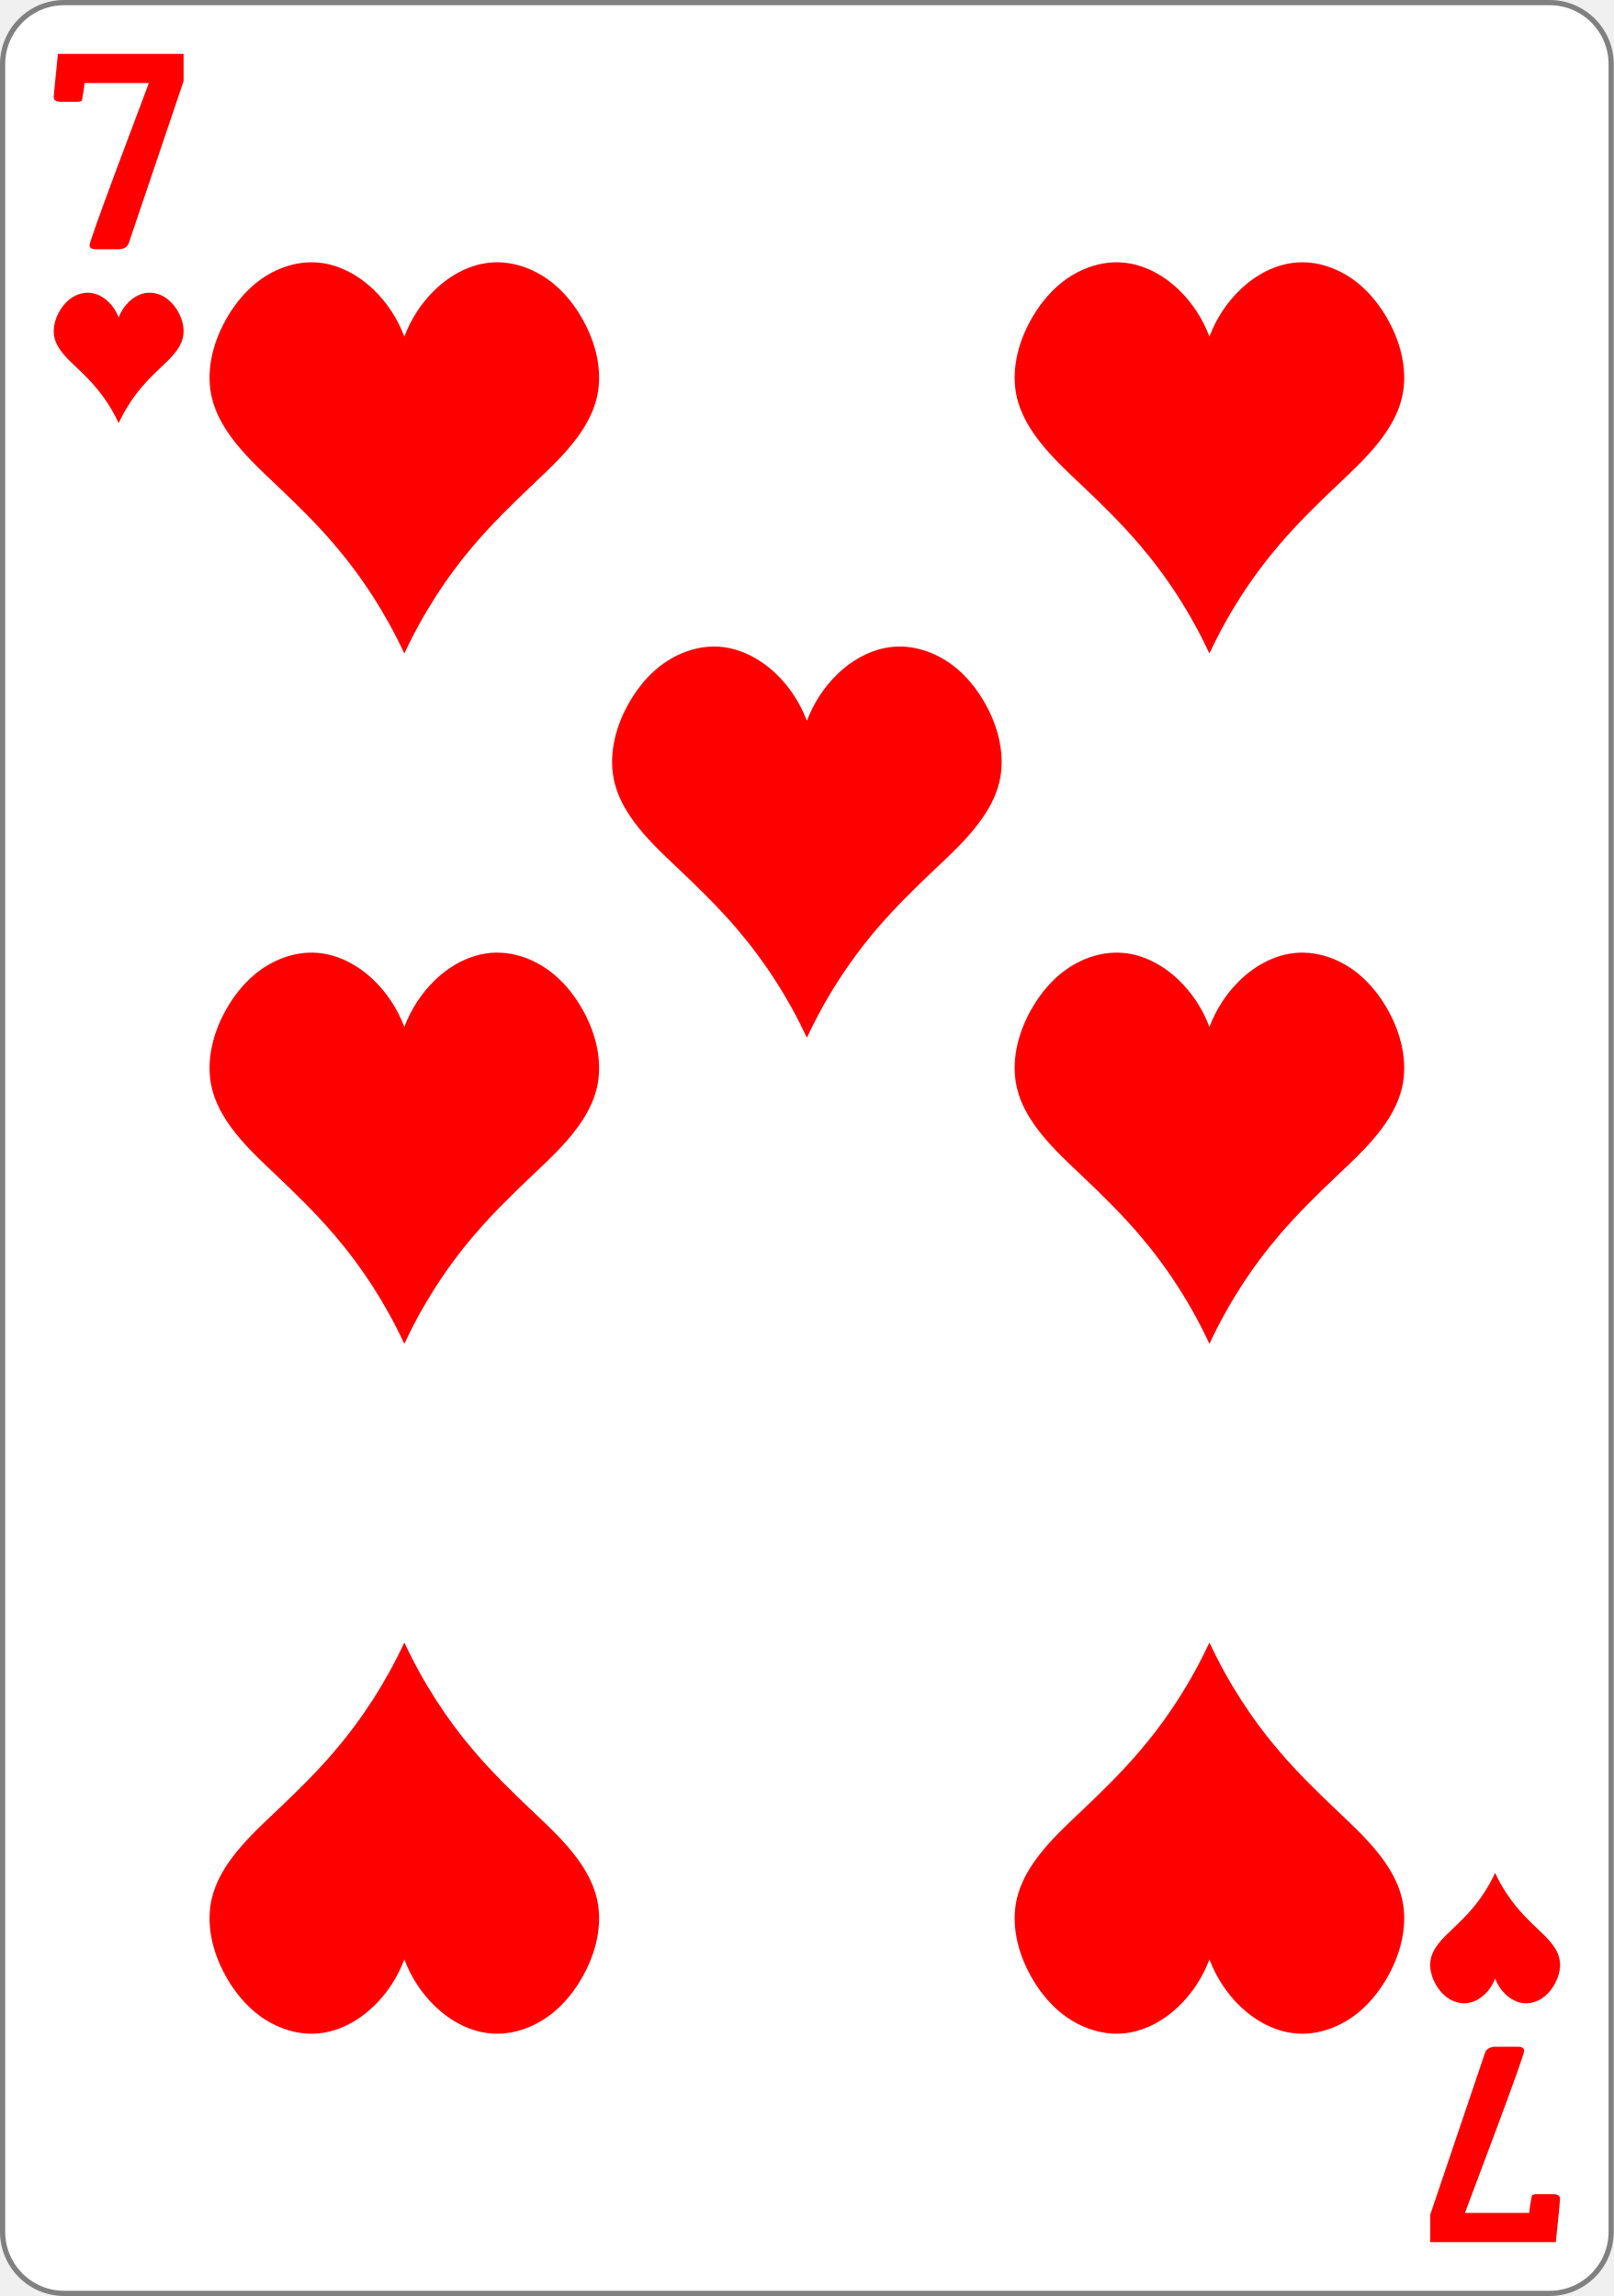
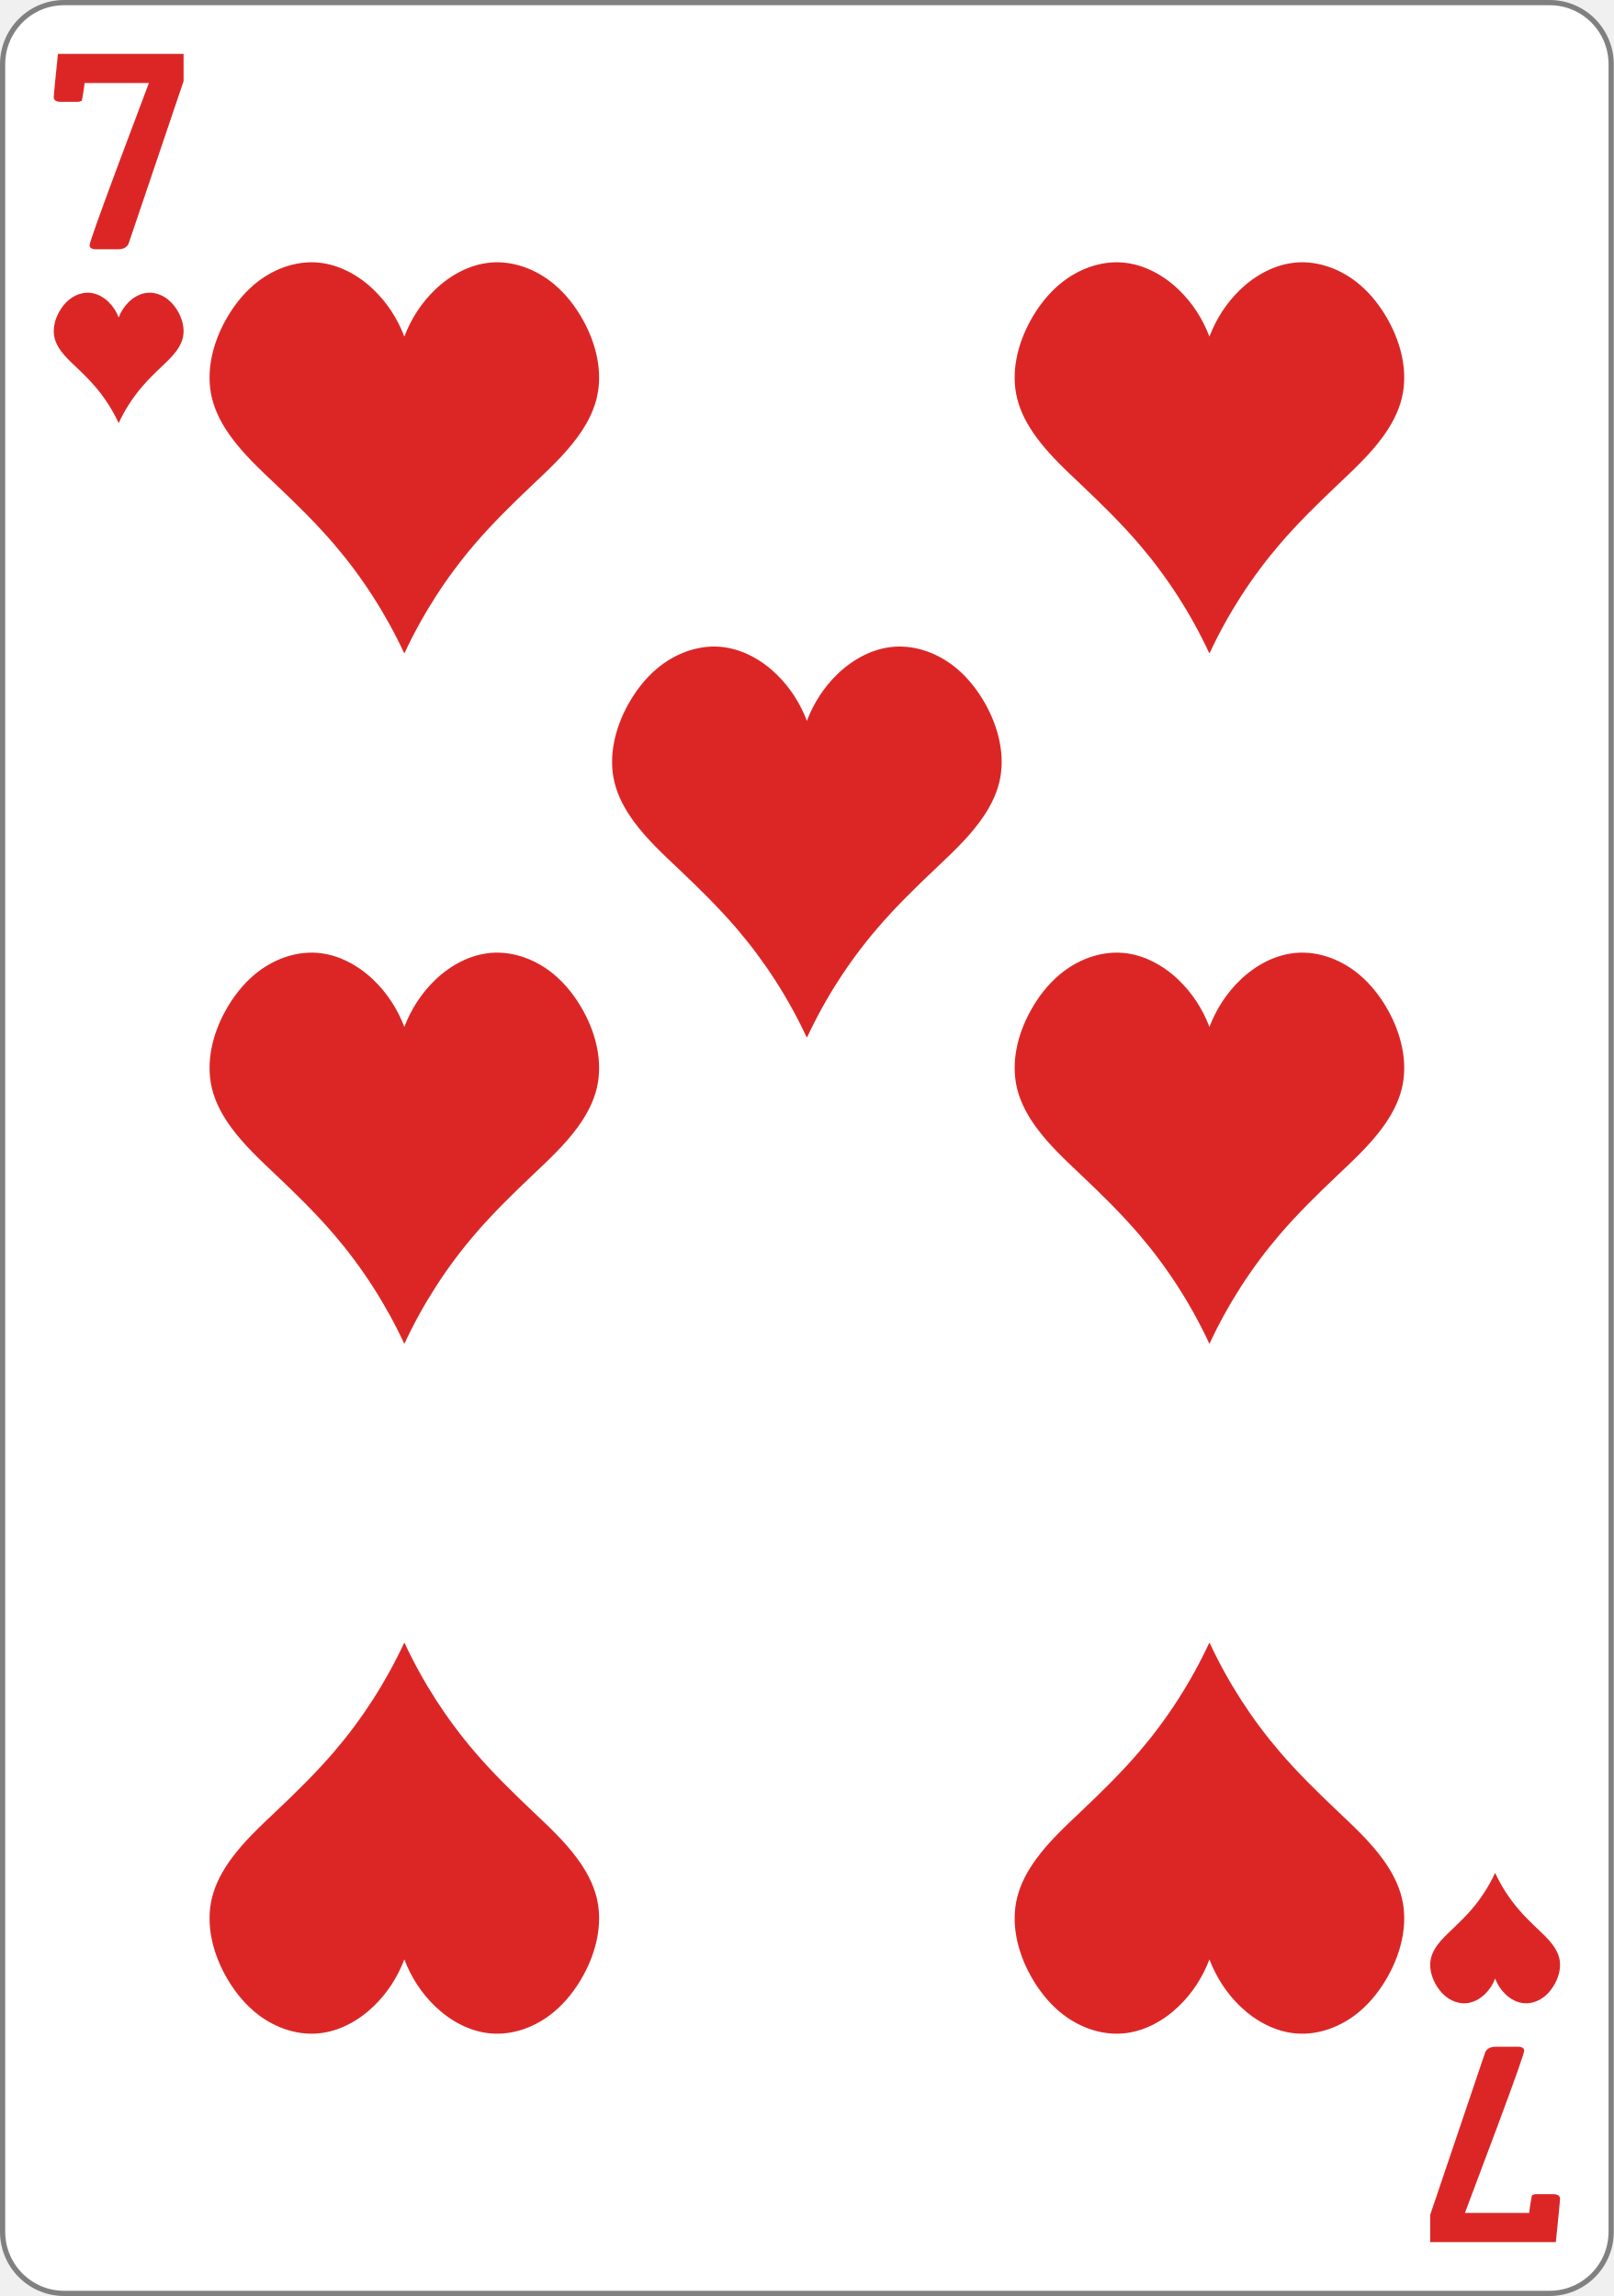
<svg xmlns="http://www.w3.org/2000/svg" width="234" height="333" id="svg2" version="1.1">
  <defs id="defs4" />
  <g id="layer1" transform="translate(0,-719.3622)">
    <g id="g926">
      <rect rx="8.919" ry="8.946" y="719.74" x="0.378" height="332.244" width="233.244" id="rect4266" style="fill:#ffffff;fill-opacity:1;stroke:#808080;stroke-width:0.756;stroke-linecap:butt;stroke-linejoin:miter;stroke-miterlimit:4;stroke-dasharray:none;stroke-opacity:1" />
      <g transform="matrix(0.07348588,0,0,0.07370838,-248.0173,933.6006)" id="g4233" style="fill:none;stroke:#000000;stroke-width:3.181;stroke-opacity:1" />
      <g clip-path="none" style="fill:none;stroke:#000000;stroke-width:3.181;stroke-opacity:1" id="g4211" transform="matrix(0.07348588,0,0,0.07370838,-248.0173,933.6006)" />
      <g transform="matrix(0.07348588,0,0,0.07370838,-248.0173,933.6006)" id="g4227" style="fill:none;stroke:#000000;stroke-width:3.181;stroke-opacity:1" />
-       <path id="path3940-9-0" d="m 17.195,780.702 c -0.884,-1.899 -2.026,-3.673 -3.382,-5.256 -0.875,-1.021 -1.836,-1.962 -2.81,-2.885 -0.761,-0.721 -1.535,-1.439 -2.158,-2.286 -0.421,-0.573 -0.772,-1.21 -0.939,-1.904 -0.303,-1.258 0.027,-2.607 0.648,-3.737 0.364,-0.662 0.83,-1.27 1.404,-1.754 0.852,-0.719 1.965,-1.149 3.068,-1.055 1.012,0.086 1.957,0.603 2.696,1.312 0.653,0.628 1.162,1.411 1.485,2.268 0.323,-0.858 0.832,-1.64 1.485,-2.268 0.738,-0.709 1.684,-1.226 2.696,-1.312 1.103,-0.094 2.215,0.336 3.068,1.055 0.574,0.484 1.04,1.093 1.404,1.754 0.622,1.13 0.951,2.479 0.648,3.737 -0.167,0.695 -0.518,1.332 -0.939,1.904 -0.623,0.848 -1.397,1.565 -2.158,2.286 -0.974,0.923 -1.936,1.864 -2.81,2.885 -1.356,1.584 -2.498,3.358 -3.382,5.256" style="fill:#ff0000;fill-opacity:1;stroke:none;stroke-width:1" />
-       <g id="text3755" style="font-style:normal;font-variant:normal;font-weight:bold;font-stretch:normal;font-size:3.772px;line-height:0%;font-family:'Levenim MT';-inkscape-font-specification:'Sans Bold';letter-spacing:0px;word-spacing:0px;fill:#ff0000;fill-opacity:1;stroke:none;stroke-width:1" transform="scale(1.029876,0.9709905)" aria-label="7">
+       <path id="path3940-9-0" d="m 17.195,780.702 c -0.884,-1.899 -2.026,-3.673 -3.382,-5.256 -0.875,-1.021 -1.836,-1.962 -2.81,-2.885 -0.761,-0.721 -1.535,-1.439 -2.158,-2.286 -0.421,-0.573 -0.772,-1.21 -0.939,-1.904 -0.303,-1.258 0.027,-2.607 0.648,-3.737 0.364,-0.662 0.83,-1.27 1.404,-1.754 0.852,-0.719 1.965,-1.149 3.068,-1.055 1.012,0.086 1.957,0.603 2.696,1.312 0.653,0.628 1.162,1.411 1.485,2.268 0.323,-0.858 0.832,-1.64 1.485,-2.268 0.738,-0.709 1.684,-1.226 2.696,-1.312 1.103,-0.094 2.215,0.336 3.068,1.055 0.574,0.484 1.04,1.093 1.404,1.754 0.622,1.13 0.951,2.479 0.648,3.737 -0.167,0.695 -0.518,1.332 -0.939,1.904 -0.623,0.848 -1.397,1.565 -2.158,2.286 -0.974,0.923 -1.936,1.864 -2.81,2.885 -1.356,1.584 -2.498,3.358 -3.382,5.256" style="fill:#dc2626;fill-opacity:1;stroke:none;stroke-width:1" />
+       <g id="text3755" style="font-style:normal;font-variant:normal;font-weight:bold;font-stretch:normal;font-size:3.772px;line-height:0%;font-family:'Levenim MT';-inkscape-font-specification:'Sans Bold';letter-spacing:0px;word-spacing:0px;fill:#dc2626;fill-opacity:1;stroke:none;stroke-width:1" transform="scale(1.029876,0.9709905)" aria-label="7">
        <path id="path903" style="font-size:41.883px;line-height:1.25;stroke-width:1" d="m 25.848,752.972 -7.71,24.173 q -0.307,0.941 -1.554,0.941 h -3.027 q -0.941,0 -0.941,-0.593 0,-0.573 3.865,-11.575 2.25,-6.34 4.479,-12.659 h -9.06 q -0.061,0.9 -0.368,2.618 -0.286,0.184 -0.614,0.184 H 8.547 q -0.982,0 -0.982,-0.716 0,-0.348 0.593,-6.442 H 25.848 Z" />
      </g>
-       <g id="text3755-2" style="font-style:normal;font-variant:normal;font-weight:bold;font-stretch:normal;font-size:3.772px;line-height:0%;font-family:'Levenim MT';-inkscape-font-specification:'Sans Bold';letter-spacing:0px;word-spacing:0px;fill:#ff0000;fill-opacity:1;stroke:none;stroke-width:1" transform="scale(-1.029876,-0.9709905)" aria-label="7">
+       <g id="text3755-2" style="font-style:normal;font-variant:normal;font-weight:bold;font-stretch:normal;font-size:3.772px;line-height:0%;font-family:'Levenim MT';-inkscape-font-specification:'Sans Bold';letter-spacing:0px;word-spacing:0px;fill:#dc2626;fill-opacity:1;stroke:none;stroke-width:1" transform="scale(-1.029876,-0.9709905)" aria-label="7">
        <path id="path906" style="font-size:41.883px;line-height:1.25;stroke-width:1" d="m -201.364,-1071.684 -7.71,24.173 q -0.307,0.941 -1.554,0.941 h -3.027 q -0.941,0 -0.941,-0.593 0,-0.573 3.865,-11.575 2.25,-6.34 4.479,-12.659 h -9.06 q -0.061,0.9 -0.368,2.618 -0.286,0.184 -0.614,0.184 h -2.372 q -0.982,0 -0.982,-0.716 0,-0.348 0.593,-6.442 h 17.69 z" />
      </g>
-       <path id="path3940-9-6-6" d="m 216.784,991.022 c -0.884,1.899 -2.026,3.673 -3.382,5.256 -0.875,1.021 -1.836,1.962 -2.81,2.885 -0.761,0.721 -1.535,1.439 -2.158,2.286 -0.421,0.573 -0.772,1.21 -0.939,1.905 -0.303,1.258 0.027,2.607 0.648,3.737 0.364,0.662 0.83,1.27 1.404,1.754 0.852,0.719 1.965,1.149 3.068,1.055 1.012,-0.086 1.957,-0.603 2.696,-1.312 0.653,-0.628 1.162,-1.411 1.485,-2.268 0.323,0.858 0.832,1.64 1.485,2.268 0.738,0.71 1.684,1.226 2.696,1.312 1.103,0.094 2.215,-0.336 3.068,-1.055 0.574,-0.484 1.04,-1.093 1.404,-1.754 0.622,-1.13 0.951,-2.479 0.648,-3.737 -0.167,-0.695 -0.518,-1.332 -0.939,-1.905 -0.623,-0.848 -1.397,-1.565 -2.158,-2.286 -0.974,-0.923 -1.936,-1.864 -2.81,-2.885 -1.356,-1.584 -2.498,-3.358 -3.382,-5.256" style="fill:#ff0000;fill-opacity:1;stroke:none;stroke-width:1" />
-       <path id="path3940-9" d="m 58.597,814.076 c -2.653,-5.696 -6.078,-11.018 -10.147,-15.769 -2.624,-3.064 -5.509,-5.885 -8.431,-8.655 -2.283,-2.164 -4.606,-4.316 -6.474,-6.859 -1.262,-1.718 -2.315,-3.63 -2.817,-5.713 -0.909,-3.774 0.08,-7.82 1.945,-11.21 1.092,-1.985 2.49,-3.811 4.211,-5.263 2.557,-2.157 5.894,-3.446 9.203,-3.165 3.035,0.258 5.872,1.808 8.087,3.936 1.96,1.884 3.486,4.232 4.456,6.805 0.97,-2.573 2.496,-4.921 4.456,-6.805 2.214,-2.128 5.052,-3.678 8.087,-3.936 3.309,-0.281 6.646,1.008 9.203,3.165 1.721,1.452 3.119,3.277 4.211,5.263 1.865,3.39 2.853,7.436 1.945,11.21 -0.502,2.084 -1.555,3.995 -2.817,5.713 -1.868,2.543 -4.191,4.695 -6.474,6.859 -2.922,2.77 -5.807,5.591 -8.431,8.655 -4.069,4.751 -7.494,10.074 -10.147,15.769" style="fill:#ff0000;fill-opacity:1;stroke:none;stroke-width:1" />
-       <path id="path3940-9-3" d="m 58.597,914.199 c -2.653,-5.696 -6.078,-11.018 -10.147,-15.769 -2.624,-3.064 -5.509,-5.885 -8.431,-8.655 -2.283,-2.164 -4.606,-4.316 -6.474,-6.859 -1.262,-1.718 -2.315,-3.63 -2.817,-5.713 -0.909,-3.774 0.08,-7.82 1.945,-11.21 1.092,-1.985 2.49,-3.811 4.211,-5.263 2.557,-2.157 5.894,-3.446 9.203,-3.165 3.035,0.258 5.872,1.808 8.087,3.936 1.96,1.884 3.486,4.232 4.456,6.805 0.97,-2.573 2.496,-4.921 4.456,-6.805 2.214,-2.128 5.052,-3.678 8.087,-3.936 3.309,-0.281 6.646,1.008 9.203,3.165 1.721,1.452 3.119,3.277 4.211,5.263 1.865,3.39 2.853,7.436 1.945,11.21 -0.502,2.084 -1.555,3.995 -2.817,5.713 -1.868,2.543 -4.191,4.695 -6.474,6.859 -2.922,2.77 -5.807,5.591 -8.431,8.655 -4.069,4.751 -7.494,10.074 -10.147,15.769" style="fill:#ff0000;fill-opacity:1;stroke:none;stroke-width:1" />
-       <path id="path3940-9-1" d="m 175.338,814.076 c -2.653,-5.696 -6.078,-11.018 -10.147,-15.769 -2.624,-3.064 -5.509,-5.885 -8.431,-8.655 -2.283,-2.164 -4.606,-4.316 -6.474,-6.859 -1.262,-1.718 -2.315,-3.63 -2.817,-5.713 -0.909,-3.774 0.08,-7.82 1.945,-11.21 1.092,-1.985 2.49,-3.811 4.211,-5.263 2.557,-2.157 5.894,-3.446 9.203,-3.165 3.035,0.258 5.872,1.808 8.087,3.936 1.96,1.884 3.486,4.232 4.456,6.805 0.97,-2.573 2.496,-4.921 4.456,-6.805 2.214,-2.128 5.052,-3.678 8.087,-3.936 3.309,-0.281 6.646,1.008 9.203,3.165 1.721,1.452 3.119,3.277 4.211,5.263 1.865,3.39 2.853,7.436 1.945,11.21 -0.502,2.084 -1.555,3.995 -2.817,5.713 -1.868,2.543 -4.191,4.695 -6.474,6.859 -2.922,2.77 -5.807,5.591 -8.431,8.655 -4.069,4.751 -7.494,10.074 -10.147,15.769" style="fill:#ff0000;fill-opacity:1;stroke:none;stroke-width:1" />
-       <path id="path3940-9-9" d="m 116.967,869.805 c -2.653,-5.696 -6.078,-11.018 -10.147,-15.769 -2.624,-3.064 -5.509,-5.885 -8.431,-8.655 -2.283,-2.164 -4.606,-4.316 -6.474,-6.859 -1.262,-1.718 -2.315,-3.63 -2.817,-5.713 -0.909,-3.774 0.08,-7.82 1.945,-11.21 1.092,-1.985 2.49,-3.811 4.211,-5.263 2.557,-2.157 5.894,-3.446 9.203,-3.165 3.035,0.258 5.872,1.808 8.087,3.936 1.96,1.884 3.486,4.232 4.456,6.805 0.97,-2.573 2.497,-4.921 4.456,-6.805 2.214,-2.128 5.052,-3.678 8.087,-3.936 3.309,-0.281 6.646,1.008 9.203,3.165 1.721,1.452 3.119,3.277 4.211,5.263 1.865,3.39 2.853,7.436 1.945,11.21 -0.502,2.084 -1.555,3.995 -2.817,5.713 -1.868,2.543 -4.191,4.695 -6.474,6.859 -2.922,2.77 -5.807,5.591 -8.431,8.655 -4.069,4.751 -7.494,10.074 -10.147,15.769" style="fill:#ff0000;fill-opacity:1;stroke:none;stroke-width:1" />
-       <path id="path3940-9-8" d="m 175.338,914.199 c -2.653,-5.696 -6.078,-11.018 -10.147,-15.769 -2.624,-3.064 -5.509,-5.885 -8.431,-8.655 -2.283,-2.164 -4.606,-4.316 -6.474,-6.859 -1.262,-1.718 -2.315,-3.63 -2.817,-5.713 -0.909,-3.774 0.08,-7.82 1.945,-11.21 1.092,-1.985 2.49,-3.811 4.211,-5.263 2.557,-2.157 5.894,-3.446 9.203,-3.165 3.035,0.258 5.872,1.808 8.087,3.936 1.96,1.884 3.486,4.232 4.456,6.805 0.97,-2.573 2.496,-4.921 4.456,-6.805 2.214,-2.128 5.052,-3.678 8.087,-3.936 3.309,-0.281 6.646,1.008 9.203,3.165 1.721,1.452 3.119,3.277 4.211,5.263 1.865,3.39 2.853,7.436 1.945,11.21 -0.502,2.084 -1.555,3.995 -2.817,5.713 -1.868,2.543 -4.191,4.695 -6.474,6.859 -2.922,2.77 -5.807,5.591 -8.431,8.655 -4.069,4.751 -7.494,10.074 -10.147,15.769" style="fill:#ff0000;fill-opacity:1;stroke:none;stroke-width:1" />
-       <path id="path3940-9-6" d="m 58.597,957.648 c -2.653,5.696 -6.078,11.018 -10.147,15.769 -2.624,3.064 -5.509,5.885 -8.431,8.655 -2.283,2.164 -4.606,4.316 -6.474,6.859 -1.262,1.718 -2.315,3.63 -2.817,5.713 -0.909,3.774 0.08,7.82 1.945,11.21 1.092,1.986 2.49,3.811 4.211,5.263 2.557,2.157 5.894,3.446 9.203,3.165 3.035,-0.258 5.872,-1.808 8.087,-3.936 1.96,-1.884 3.486,-4.232 4.456,-6.805 0.97,2.573 2.496,4.921 4.456,6.805 2.214,2.128 5.052,3.678 8.087,3.936 3.309,0.281 6.646,-1.008 9.203,-3.165 1.721,-1.452 3.119,-3.277 4.211,-5.263 1.865,-3.39 2.853,-7.436 1.945,-11.21 -0.502,-2.084 -1.555,-3.995 -2.817,-5.713 -1.868,-2.543 -4.191,-4.695 -6.474,-6.859 -2.922,-2.77 -5.807,-5.591 -8.431,-8.655 -4.069,-4.751 -7.494,-10.074 -10.147,-15.769" style="fill:#ff0000;fill-opacity:1;stroke:none;stroke-width:1" />
-       <path id="path3940-9-1-0" d="m 175.338,957.648 c -2.653,5.696 -6.078,11.018 -10.147,15.769 -2.624,3.064 -5.509,5.885 -8.431,8.655 -2.283,2.164 -4.606,4.316 -6.474,6.859 -1.262,1.718 -2.315,3.63 -2.817,5.713 -0.909,3.774 0.08,7.82 1.945,11.21 1.092,1.986 2.49,3.811 4.211,5.263 2.557,2.157 5.894,3.446 9.203,3.165 3.035,-0.258 5.872,-1.808 8.087,-3.936 1.96,-1.884 3.486,-4.232 4.456,-6.805 0.97,2.573 2.497,4.921 4.456,6.805 2.214,2.128 5.052,3.678 8.087,3.936 3.309,0.281 6.646,-1.008 9.203,-3.165 1.721,-1.452 3.119,-3.277 4.211,-5.263 1.865,-3.39 2.853,-7.436 1.945,-11.21 -0.502,-2.084 -1.555,-3.995 -2.817,-5.713 -1.868,-2.543 -4.191,-4.695 -6.474,-6.859 -2.922,-2.77 -5.807,-5.591 -8.431,-8.655 -4.069,-4.751 -7.494,-10.074 -10.147,-15.769" style="fill:#ff0000;fill-opacity:1;stroke:none;stroke-width:1" />
+       <path id="path3940-9-6-6" d="m 216.784,991.022 c -0.884,1.899 -2.026,3.673 -3.382,5.256 -0.875,1.021 -1.836,1.962 -2.81,2.885 -0.761,0.721 -1.535,1.439 -2.158,2.286 -0.421,0.573 -0.772,1.21 -0.939,1.905 -0.303,1.258 0.027,2.607 0.648,3.737 0.364,0.662 0.83,1.27 1.404,1.754 0.852,0.719 1.965,1.149 3.068,1.055 1.012,-0.086 1.957,-0.603 2.696,-1.312 0.653,-0.628 1.162,-1.411 1.485,-2.268 0.323,0.858 0.832,1.64 1.485,2.268 0.738,0.71 1.684,1.226 2.696,1.312 1.103,0.094 2.215,-0.336 3.068,-1.055 0.574,-0.484 1.04,-1.093 1.404,-1.754 0.622,-1.13 0.951,-2.479 0.648,-3.737 -0.167,-0.695 -0.518,-1.332 -0.939,-1.905 -0.623,-0.848 -1.397,-1.565 -2.158,-2.286 -0.974,-0.923 -1.936,-1.864 -2.81,-2.885 -1.356,-1.584 -2.498,-3.358 -3.382,-5.256" style="fill:#dc2626;fill-opacity:1;stroke:none;stroke-width:1" />
+       <path id="path3940-9" d="m 58.597,814.076 c -2.653,-5.696 -6.078,-11.018 -10.147,-15.769 -2.624,-3.064 -5.509,-5.885 -8.431,-8.655 -2.283,-2.164 -4.606,-4.316 -6.474,-6.859 -1.262,-1.718 -2.315,-3.63 -2.817,-5.713 -0.909,-3.774 0.08,-7.82 1.945,-11.21 1.092,-1.985 2.49,-3.811 4.211,-5.263 2.557,-2.157 5.894,-3.446 9.203,-3.165 3.035,0.258 5.872,1.808 8.087,3.936 1.96,1.884 3.486,4.232 4.456,6.805 0.97,-2.573 2.496,-4.921 4.456,-6.805 2.214,-2.128 5.052,-3.678 8.087,-3.936 3.309,-0.281 6.646,1.008 9.203,3.165 1.721,1.452 3.119,3.277 4.211,5.263 1.865,3.39 2.853,7.436 1.945,11.21 -0.502,2.084 -1.555,3.995 -2.817,5.713 -1.868,2.543 -4.191,4.695 -6.474,6.859 -2.922,2.77 -5.807,5.591 -8.431,8.655 -4.069,4.751 -7.494,10.074 -10.147,15.769" style="fill:#dc2626;fill-opacity:1;stroke:none;stroke-width:1" />
+       <path id="path3940-9-3" d="m 58.597,914.199 c -2.653,-5.696 -6.078,-11.018 -10.147,-15.769 -2.624,-3.064 -5.509,-5.885 -8.431,-8.655 -2.283,-2.164 -4.606,-4.316 -6.474,-6.859 -1.262,-1.718 -2.315,-3.63 -2.817,-5.713 -0.909,-3.774 0.08,-7.82 1.945,-11.21 1.092,-1.985 2.49,-3.811 4.211,-5.263 2.557,-2.157 5.894,-3.446 9.203,-3.165 3.035,0.258 5.872,1.808 8.087,3.936 1.96,1.884 3.486,4.232 4.456,6.805 0.97,-2.573 2.496,-4.921 4.456,-6.805 2.214,-2.128 5.052,-3.678 8.087,-3.936 3.309,-0.281 6.646,1.008 9.203,3.165 1.721,1.452 3.119,3.277 4.211,5.263 1.865,3.39 2.853,7.436 1.945,11.21 -0.502,2.084 -1.555,3.995 -2.817,5.713 -1.868,2.543 -4.191,4.695 -6.474,6.859 -2.922,2.77 -5.807,5.591 -8.431,8.655 -4.069,4.751 -7.494,10.074 -10.147,15.769" style="fill:#dc2626;fill-opacity:1;stroke:none;stroke-width:1" />
+       <path id="path3940-9-1" d="m 175.338,814.076 c -2.653,-5.696 -6.078,-11.018 -10.147,-15.769 -2.624,-3.064 -5.509,-5.885 -8.431,-8.655 -2.283,-2.164 -4.606,-4.316 -6.474,-6.859 -1.262,-1.718 -2.315,-3.63 -2.817,-5.713 -0.909,-3.774 0.08,-7.82 1.945,-11.21 1.092,-1.985 2.49,-3.811 4.211,-5.263 2.557,-2.157 5.894,-3.446 9.203,-3.165 3.035,0.258 5.872,1.808 8.087,3.936 1.96,1.884 3.486,4.232 4.456,6.805 0.97,-2.573 2.496,-4.921 4.456,-6.805 2.214,-2.128 5.052,-3.678 8.087,-3.936 3.309,-0.281 6.646,1.008 9.203,3.165 1.721,1.452 3.119,3.277 4.211,5.263 1.865,3.39 2.853,7.436 1.945,11.21 -0.502,2.084 -1.555,3.995 -2.817,5.713 -1.868,2.543 -4.191,4.695 -6.474,6.859 -2.922,2.77 -5.807,5.591 -8.431,8.655 -4.069,4.751 -7.494,10.074 -10.147,15.769" style="fill:#dc2626;fill-opacity:1;stroke:none;stroke-width:1" />
+       <path id="path3940-9-9" d="m 116.967,869.805 c -2.653,-5.696 -6.078,-11.018 -10.147,-15.769 -2.624,-3.064 -5.509,-5.885 -8.431,-8.655 -2.283,-2.164 -4.606,-4.316 -6.474,-6.859 -1.262,-1.718 -2.315,-3.63 -2.817,-5.713 -0.909,-3.774 0.08,-7.82 1.945,-11.21 1.092,-1.985 2.49,-3.811 4.211,-5.263 2.557,-2.157 5.894,-3.446 9.203,-3.165 3.035,0.258 5.872,1.808 8.087,3.936 1.96,1.884 3.486,4.232 4.456,6.805 0.97,-2.573 2.497,-4.921 4.456,-6.805 2.214,-2.128 5.052,-3.678 8.087,-3.936 3.309,-0.281 6.646,1.008 9.203,3.165 1.721,1.452 3.119,3.277 4.211,5.263 1.865,3.39 2.853,7.436 1.945,11.21 -0.502,2.084 -1.555,3.995 -2.817,5.713 -1.868,2.543 -4.191,4.695 -6.474,6.859 -2.922,2.77 -5.807,5.591 -8.431,8.655 -4.069,4.751 -7.494,10.074 -10.147,15.769" style="fill:#dc2626;fill-opacity:1;stroke:none;stroke-width:1" />
+       <path id="path3940-9-8" d="m 175.338,914.199 c -2.653,-5.696 -6.078,-11.018 -10.147,-15.769 -2.624,-3.064 -5.509,-5.885 -8.431,-8.655 -2.283,-2.164 -4.606,-4.316 -6.474,-6.859 -1.262,-1.718 -2.315,-3.63 -2.817,-5.713 -0.909,-3.774 0.08,-7.82 1.945,-11.21 1.092,-1.985 2.49,-3.811 4.211,-5.263 2.557,-2.157 5.894,-3.446 9.203,-3.165 3.035,0.258 5.872,1.808 8.087,3.936 1.96,1.884 3.486,4.232 4.456,6.805 0.97,-2.573 2.496,-4.921 4.456,-6.805 2.214,-2.128 5.052,-3.678 8.087,-3.936 3.309,-0.281 6.646,1.008 9.203,3.165 1.721,1.452 3.119,3.277 4.211,5.263 1.865,3.39 2.853,7.436 1.945,11.21 -0.502,2.084 -1.555,3.995 -2.817,5.713 -1.868,2.543 -4.191,4.695 -6.474,6.859 -2.922,2.77 -5.807,5.591 -8.431,8.655 -4.069,4.751 -7.494,10.074 -10.147,15.769" style="fill:#dc2626;fill-opacity:1;stroke:none;stroke-width:1" />
+       <path id="path3940-9-6" d="m 58.597,957.648 c -2.653,5.696 -6.078,11.018 -10.147,15.769 -2.624,3.064 -5.509,5.885 -8.431,8.655 -2.283,2.164 -4.606,4.316 -6.474,6.859 -1.262,1.718 -2.315,3.63 -2.817,5.713 -0.909,3.774 0.08,7.82 1.945,11.21 1.092,1.986 2.49,3.811 4.211,5.263 2.557,2.157 5.894,3.446 9.203,3.165 3.035,-0.258 5.872,-1.808 8.087,-3.936 1.96,-1.884 3.486,-4.232 4.456,-6.805 0.97,2.573 2.496,4.921 4.456,6.805 2.214,2.128 5.052,3.678 8.087,3.936 3.309,0.281 6.646,-1.008 9.203,-3.165 1.721,-1.452 3.119,-3.277 4.211,-5.263 1.865,-3.39 2.853,-7.436 1.945,-11.21 -0.502,-2.084 -1.555,-3.995 -2.817,-5.713 -1.868,-2.543 -4.191,-4.695 -6.474,-6.859 -2.922,-2.77 -5.807,-5.591 -8.431,-8.655 -4.069,-4.751 -7.494,-10.074 -10.147,-15.769" style="fill:#dc2626;fill-opacity:1;stroke:none;stroke-width:1" />
+       <path id="path3940-9-1-0" d="m 175.338,957.648 c -2.653,5.696 -6.078,11.018 -10.147,15.769 -2.624,3.064 -5.509,5.885 -8.431,8.655 -2.283,2.164 -4.606,4.316 -6.474,6.859 -1.262,1.718 -2.315,3.63 -2.817,5.713 -0.909,3.774 0.08,7.82 1.945,11.21 1.092,1.986 2.49,3.811 4.211,5.263 2.557,2.157 5.894,3.446 9.203,3.165 3.035,-0.258 5.872,-1.808 8.087,-3.936 1.96,-1.884 3.486,-4.232 4.456,-6.805 0.97,2.573 2.497,4.921 4.456,6.805 2.214,2.128 5.052,3.678 8.087,3.936 3.309,0.281 6.646,-1.008 9.203,-3.165 1.721,-1.452 3.119,-3.277 4.211,-5.263 1.865,-3.39 2.853,-7.436 1.945,-11.21 -0.502,-2.084 -1.555,-3.995 -2.817,-5.713 -1.868,-2.543 -4.191,-4.695 -6.474,-6.859 -2.922,-2.77 -5.807,-5.591 -8.431,-8.655 -4.069,-4.751 -7.494,-10.074 -10.147,-15.769" style="fill:#dc2626;fill-opacity:1;stroke:none;stroke-width:1" />
    </g>
  </g>
</svg>
